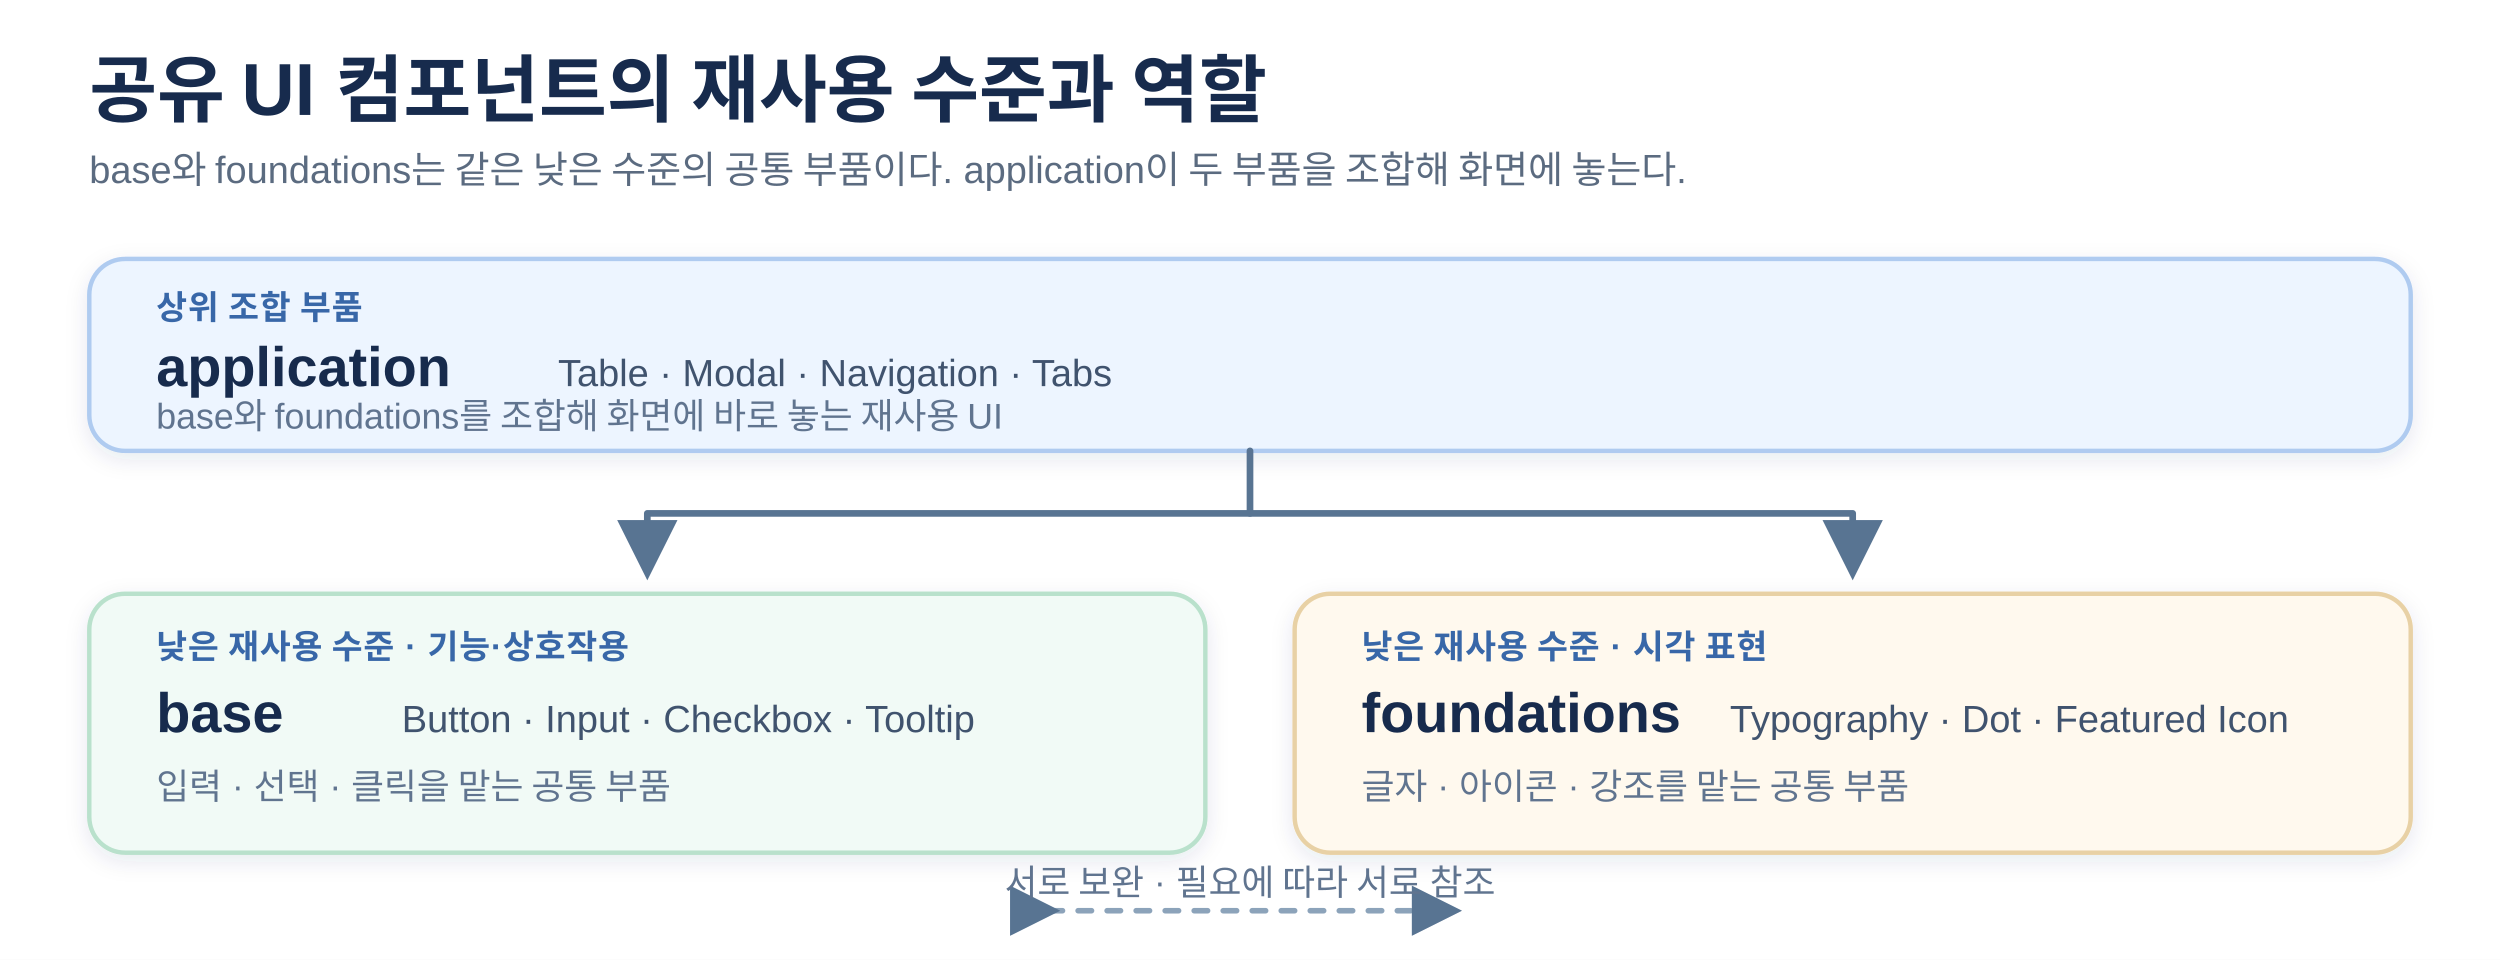
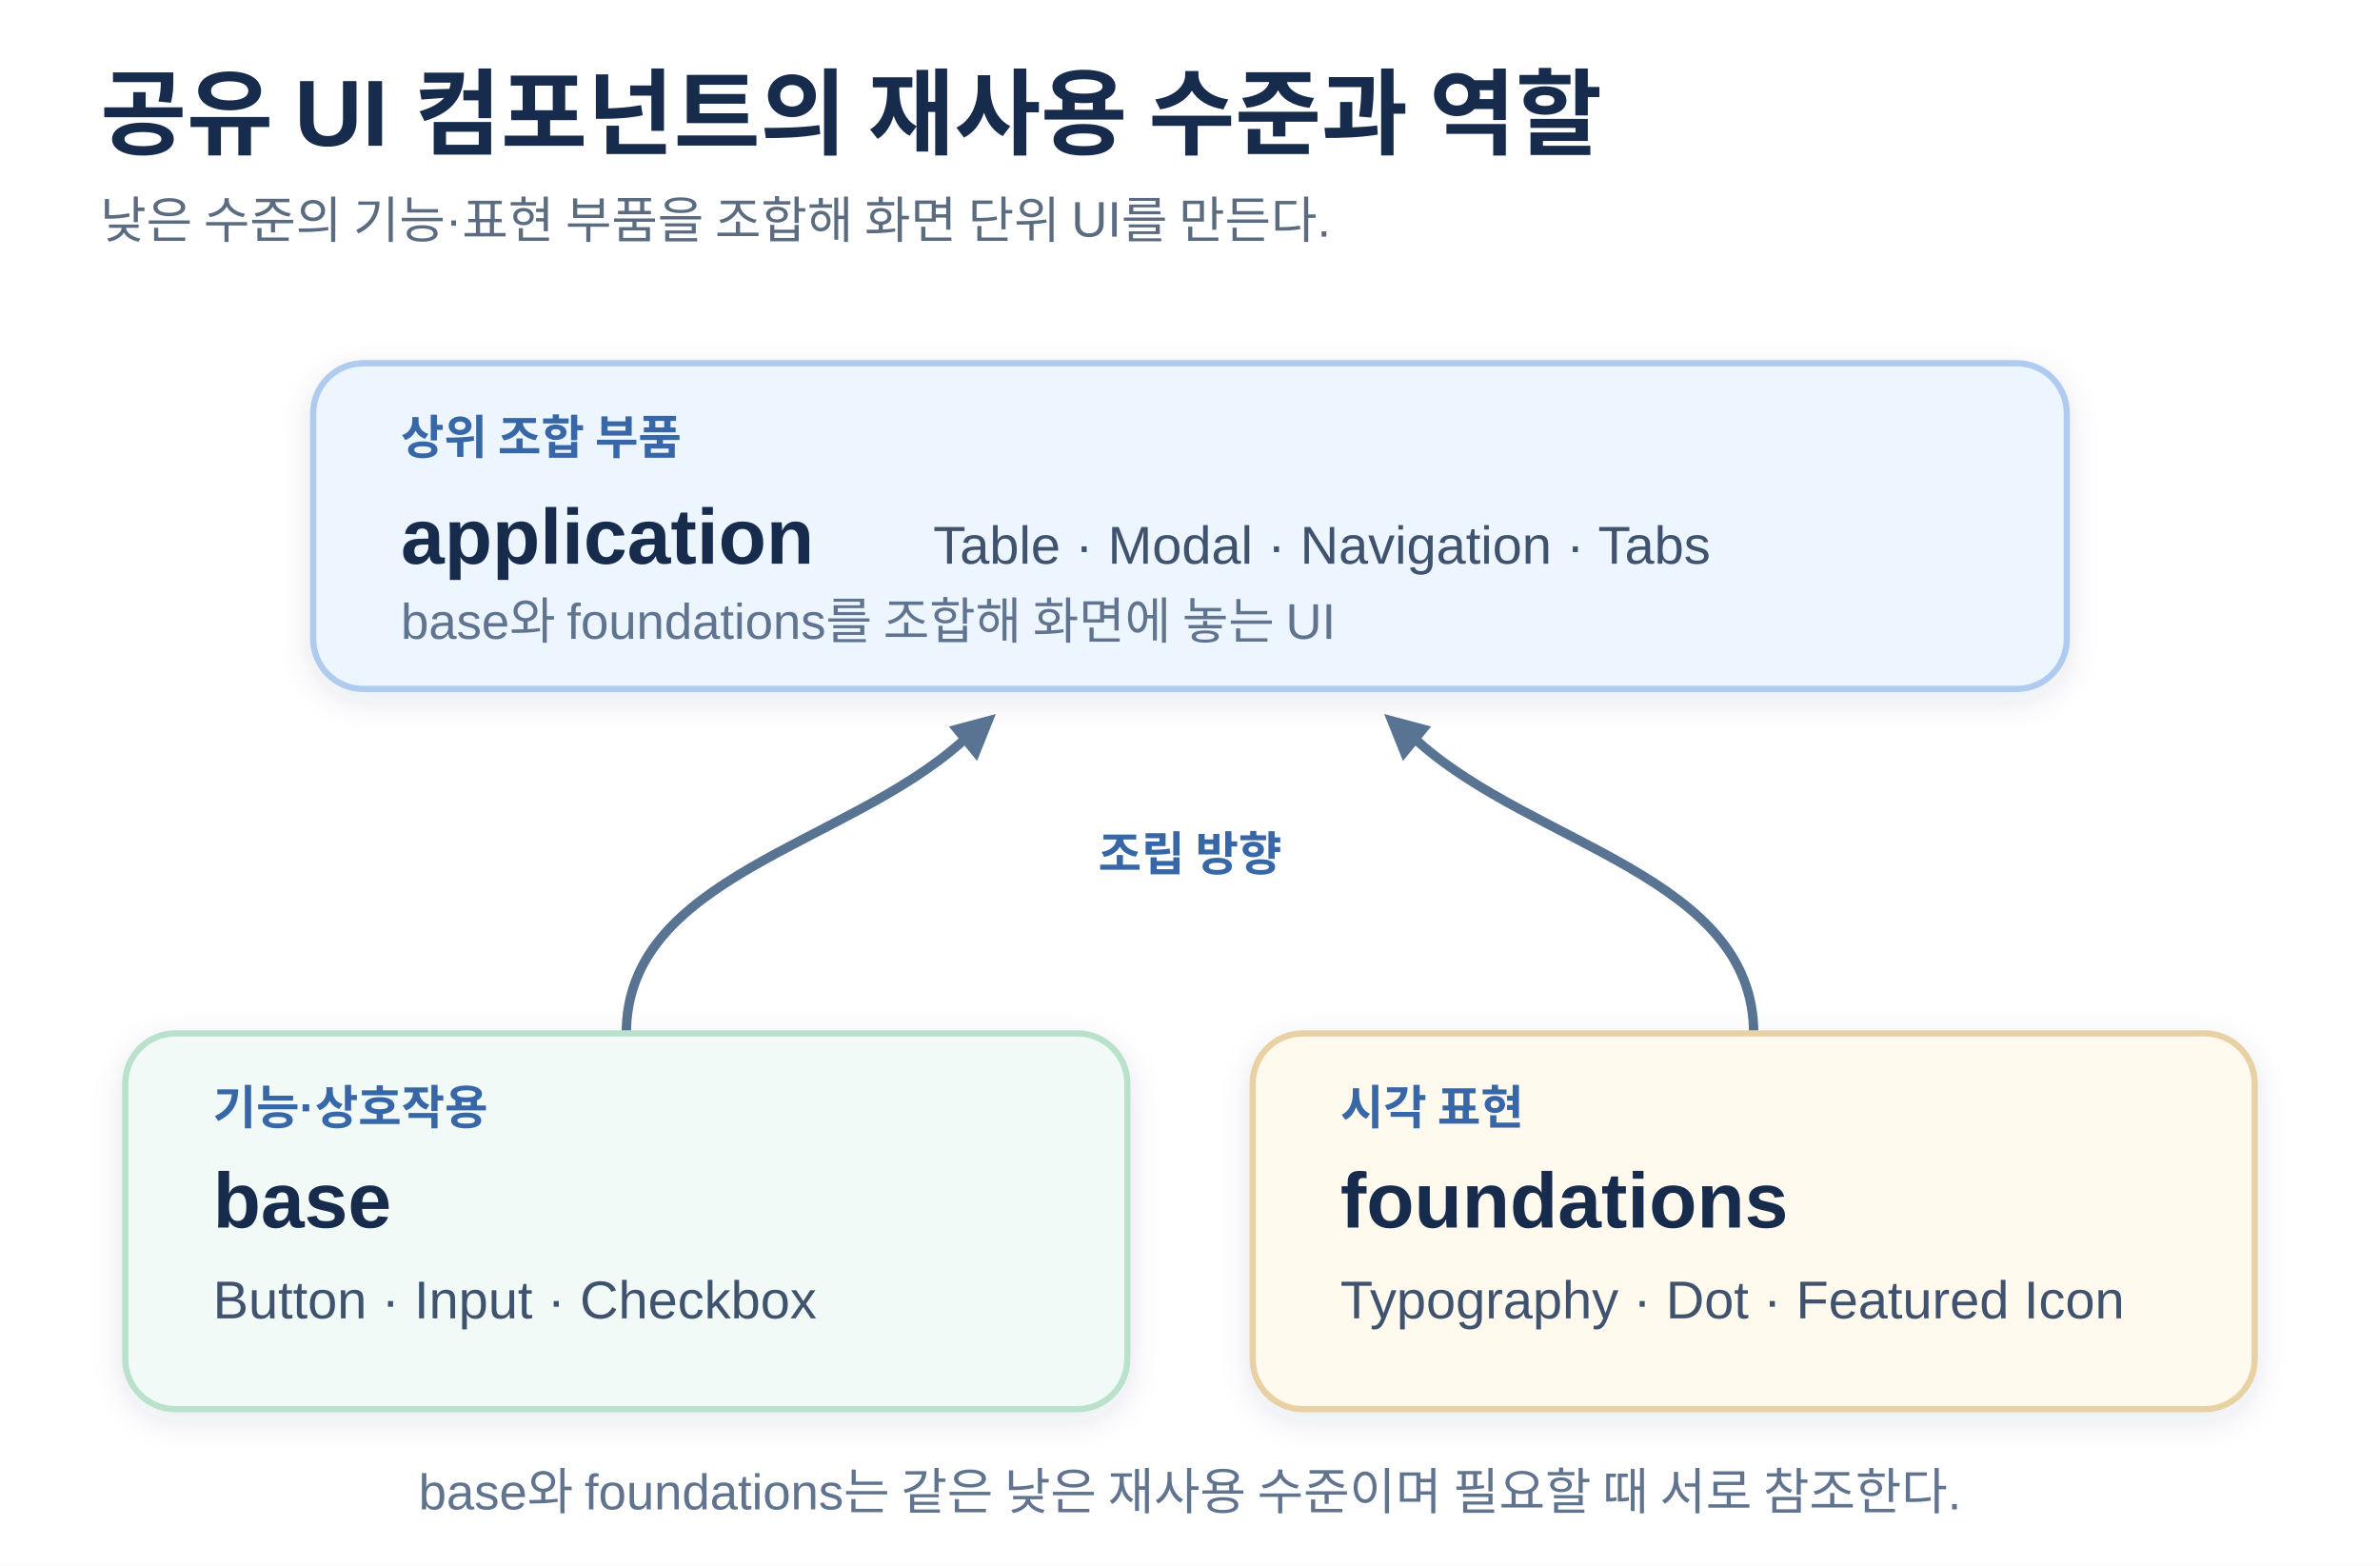
- <svg xmlns="http://www.w3.org/2000/svg" width="1120" height="430" viewBox="0 0 1120 430" role="img" aria-labelledby="title desc">
+ <svg xmlns="http://www.w3.org/2000/svg" width="760" height="500" viewBox="0 0 760 500" role="img" aria-labelledby="title desc">
  <defs>
-     <filter id="shadow" x="-8%" y="-12%" width="116%" height="128%">
+     <filter id="shadow" x="-10%" y="-12%" width="120%" height="130%">
      <feDropShadow dx="0" dy="3" stdDeviation="5" flood-color="#203B5C" flood-opacity=".10" />
    </filter>
-     <marker id="arrow" markerWidth="9" markerHeight="9" refX="7" refY="4.5" orient="auto">
-       <path d="M0 0 L9 4.5 L0 9 Z" fill="#587492" />
-     </marker>
    <style>
-       .title{font-family:'Apple SD Gothic Neo','Noto Sans KR','Helvetica Neue',Arial,sans-serif;font-size:33px;font-weight:700;fill:#172B4D}
-       .sub{font-family:'Apple SD Gothic Neo','Noto Sans KR','Helvetica Neue',Arial,sans-serif;font-size:17px;font-weight:500;fill:#5B6B80}
-       .eyebrow{font-family:'Apple SD Gothic Neo','Noto Sans KR','Helvetica Neue',Arial,sans-serif;font-size:15px;font-weight:700;letter-spacing:.4px;fill:#3867A8}
+       .title{font-family:'Apple SD Gothic Neo','Noto Sans KR','Helvetica Neue',Arial,sans-serif;font-size:30px;font-weight:700;fill:#172B4D}
+       .sub{font-family:'Apple SD Gothic Neo','Noto Sans KR','Helvetica Neue',Arial,sans-serif;font-size:16px;font-weight:500;fill:#5B6B80}
+       .label{font-family:'Apple SD Gothic Neo','Noto Sans KR','Helvetica Neue',Arial,sans-serif;font-size:15px;font-weight:700;fill:#3867A8}
      .heading{font-family:'Apple SD Gothic Neo','Noto Sans KR','Helvetica Neue',Arial,sans-serif;font-size:25px;font-weight:700;fill:#172B4D}
      .body{font-family:'Apple SD Gothic Neo','Noto Sans KR','Helvetica Neue',Arial,sans-serif;font-size:17px;font-weight:500;fill:#40536E}
      .note{font-family:'Apple SD Gothic Neo','Noto Sans KR','Helvetica Neue',Arial,sans-serif;font-size:16px;font-weight:500;fill:#60748F}
      .line{stroke:#587492;stroke-width:3;fill:none;stroke-linecap:round;stroke-linejoin:round}
-       .dash{stroke:#8CA3BA;stroke-width:2.5;fill:none;stroke-linecap:round;stroke-dasharray:6 7}
    </style>
  </defs>
-   <rect width="1120" height="430" fill="#FFFFFF" />
-   <text class="title" x="40" y="52">공유 UI 컴포넌트의 재사용 수준과 역할</text>
-   <text class="sub" x="40" y="82">base와 foundations는 같은 낮은 수준의 공통 부품이다. application이 두 부품을 조합해 화면에 놓는다.</text>
+   <rect width="760" height="500" fill="#FFFFFF" />
+   <text class="title" x="32" y="47">공유 UI 컴포넌트의 재사용 수준과 역할</text>
+   <text class="sub" x="32" y="76">낮은 수준의 기능·표현 부품을 조합해 화면 단위 UI를 만든다.</text>
  <g filter="url(#shadow)">
-     <rect x="40" y="116" width="1040" height="86" rx="16" fill="#EDF5FF" stroke="#AFCBF0" stroke-width="2" />
+     <rect x="100" y="116" width="560" height="104" rx="16" fill="#EDF5FF" stroke="#AFCBF0" stroke-width="2" />
  </g>
-   <text class="eyebrow" x="70" y="143">상위 조합 부품</text>
-   <text class="heading" x="70" y="173">application</text>
-   <text class="body" x="250" y="173">Table · Modal · Navigation · Tabs</text>
-   <text class="note" x="70" y="192">base와 foundations를 조합해 화면에 바로 놓는 재사용 UI</text>
-   <path class="line" d="M560 202 V230 H290 V254" marker-end="url(#arrow)" />
-   <path class="line" d="M560 230 H830 V254" marker-end="url(#arrow)" />
+   <text class="label" x="128" y="145">상위 조합 부품</text>
+   <text class="heading" x="128" y="180">application</text>
+   <text class="body" x="298" y="180">Table · Modal · Navigation · Tabs</text>
+   <text class="note" x="128" y="204">base와 foundations를 조합해 화면에 놓는 UI</text>
+   <path class="line" d="M200 330 C200 280 270 270 307 237" />
+   <path d="M318 228 L312 243 L303 232 Z" fill="#587492" />
+   <path class="line" d="M560 330 C560 280 490 270 453 237" />
+   <path d="M442 228 L448 243 L457 232 Z" fill="#587492" />
+   <text class="label" x="380" y="278" text-anchor="middle">조립 방향</text>
  <g filter="url(#shadow)">
-     <rect x="40" y="266" width="500" height="116" rx="16" fill="#F1FAF6" stroke="#B9E1CC" stroke-width="2" />
+     <rect x="40" y="330" width="320" height="120" rx="16" fill="#F1FAF6" stroke="#B9E1CC" stroke-width="2" />
  </g>
-   <text class="eyebrow" x="70" y="295">낮은 재사용 수준 · 기능·상호작용</text>
-   <text class="heading" x="70" y="328">base</text>
-   <text class="body" x="180" y="328">Button · Input · Checkbox · Tooltip</text>
-   <text class="note" x="70" y="358">입력 · 선택 · 클릭을 맡는 공통 부품</text>
+   <text class="label" x="68" y="359">기능·상호작용</text>
+   <text class="heading" x="68" y="392">base</text>
+   <text class="body" x="68" y="421">Button · Input · Checkbox</text>
  <g filter="url(#shadow)">
-     <rect x="580" y="266" width="500" height="116" rx="16" fill="#FFF9EE" stroke="#E8D1A5" stroke-width="2" />
+     <rect x="400" y="330" width="320" height="120" rx="16" fill="#FFF9EE" stroke="#E8D1A5" stroke-width="2" />
  </g>
-   <text class="eyebrow" x="610" y="295">낮은 재사용 수준 · 시각 표현</text>
-   <text class="heading" x="610" y="328">foundations</text>
-   <text class="body" x="775" y="328">Typography · Dot · Featured Icon</text>
-   <text class="note" x="610" y="358">글자 · 아이콘 · 강조를 맡는 공통 부품</text>
-   <path class="dash" d="M470 408 H650" marker-start="url(#arrow)" marker-end="url(#arrow)" />
-   <text class="note" x="560" y="401" text-anchor="middle">서로 보완 · 필요에 따라 서로 참조</text>
+   <text class="label" x="428" y="359">시각 표현</text>
+   <text class="heading" x="428" y="392">foundations</text>
+   <text class="body" x="428" y="421">Typography · Dot · Featured Icon</text>
+   <text class="note" x="380" y="482" text-anchor="middle">base와 foundations는 같은 낮은 재사용 수준이며 필요할 때 서로 참조한다.</text>
</svg>
